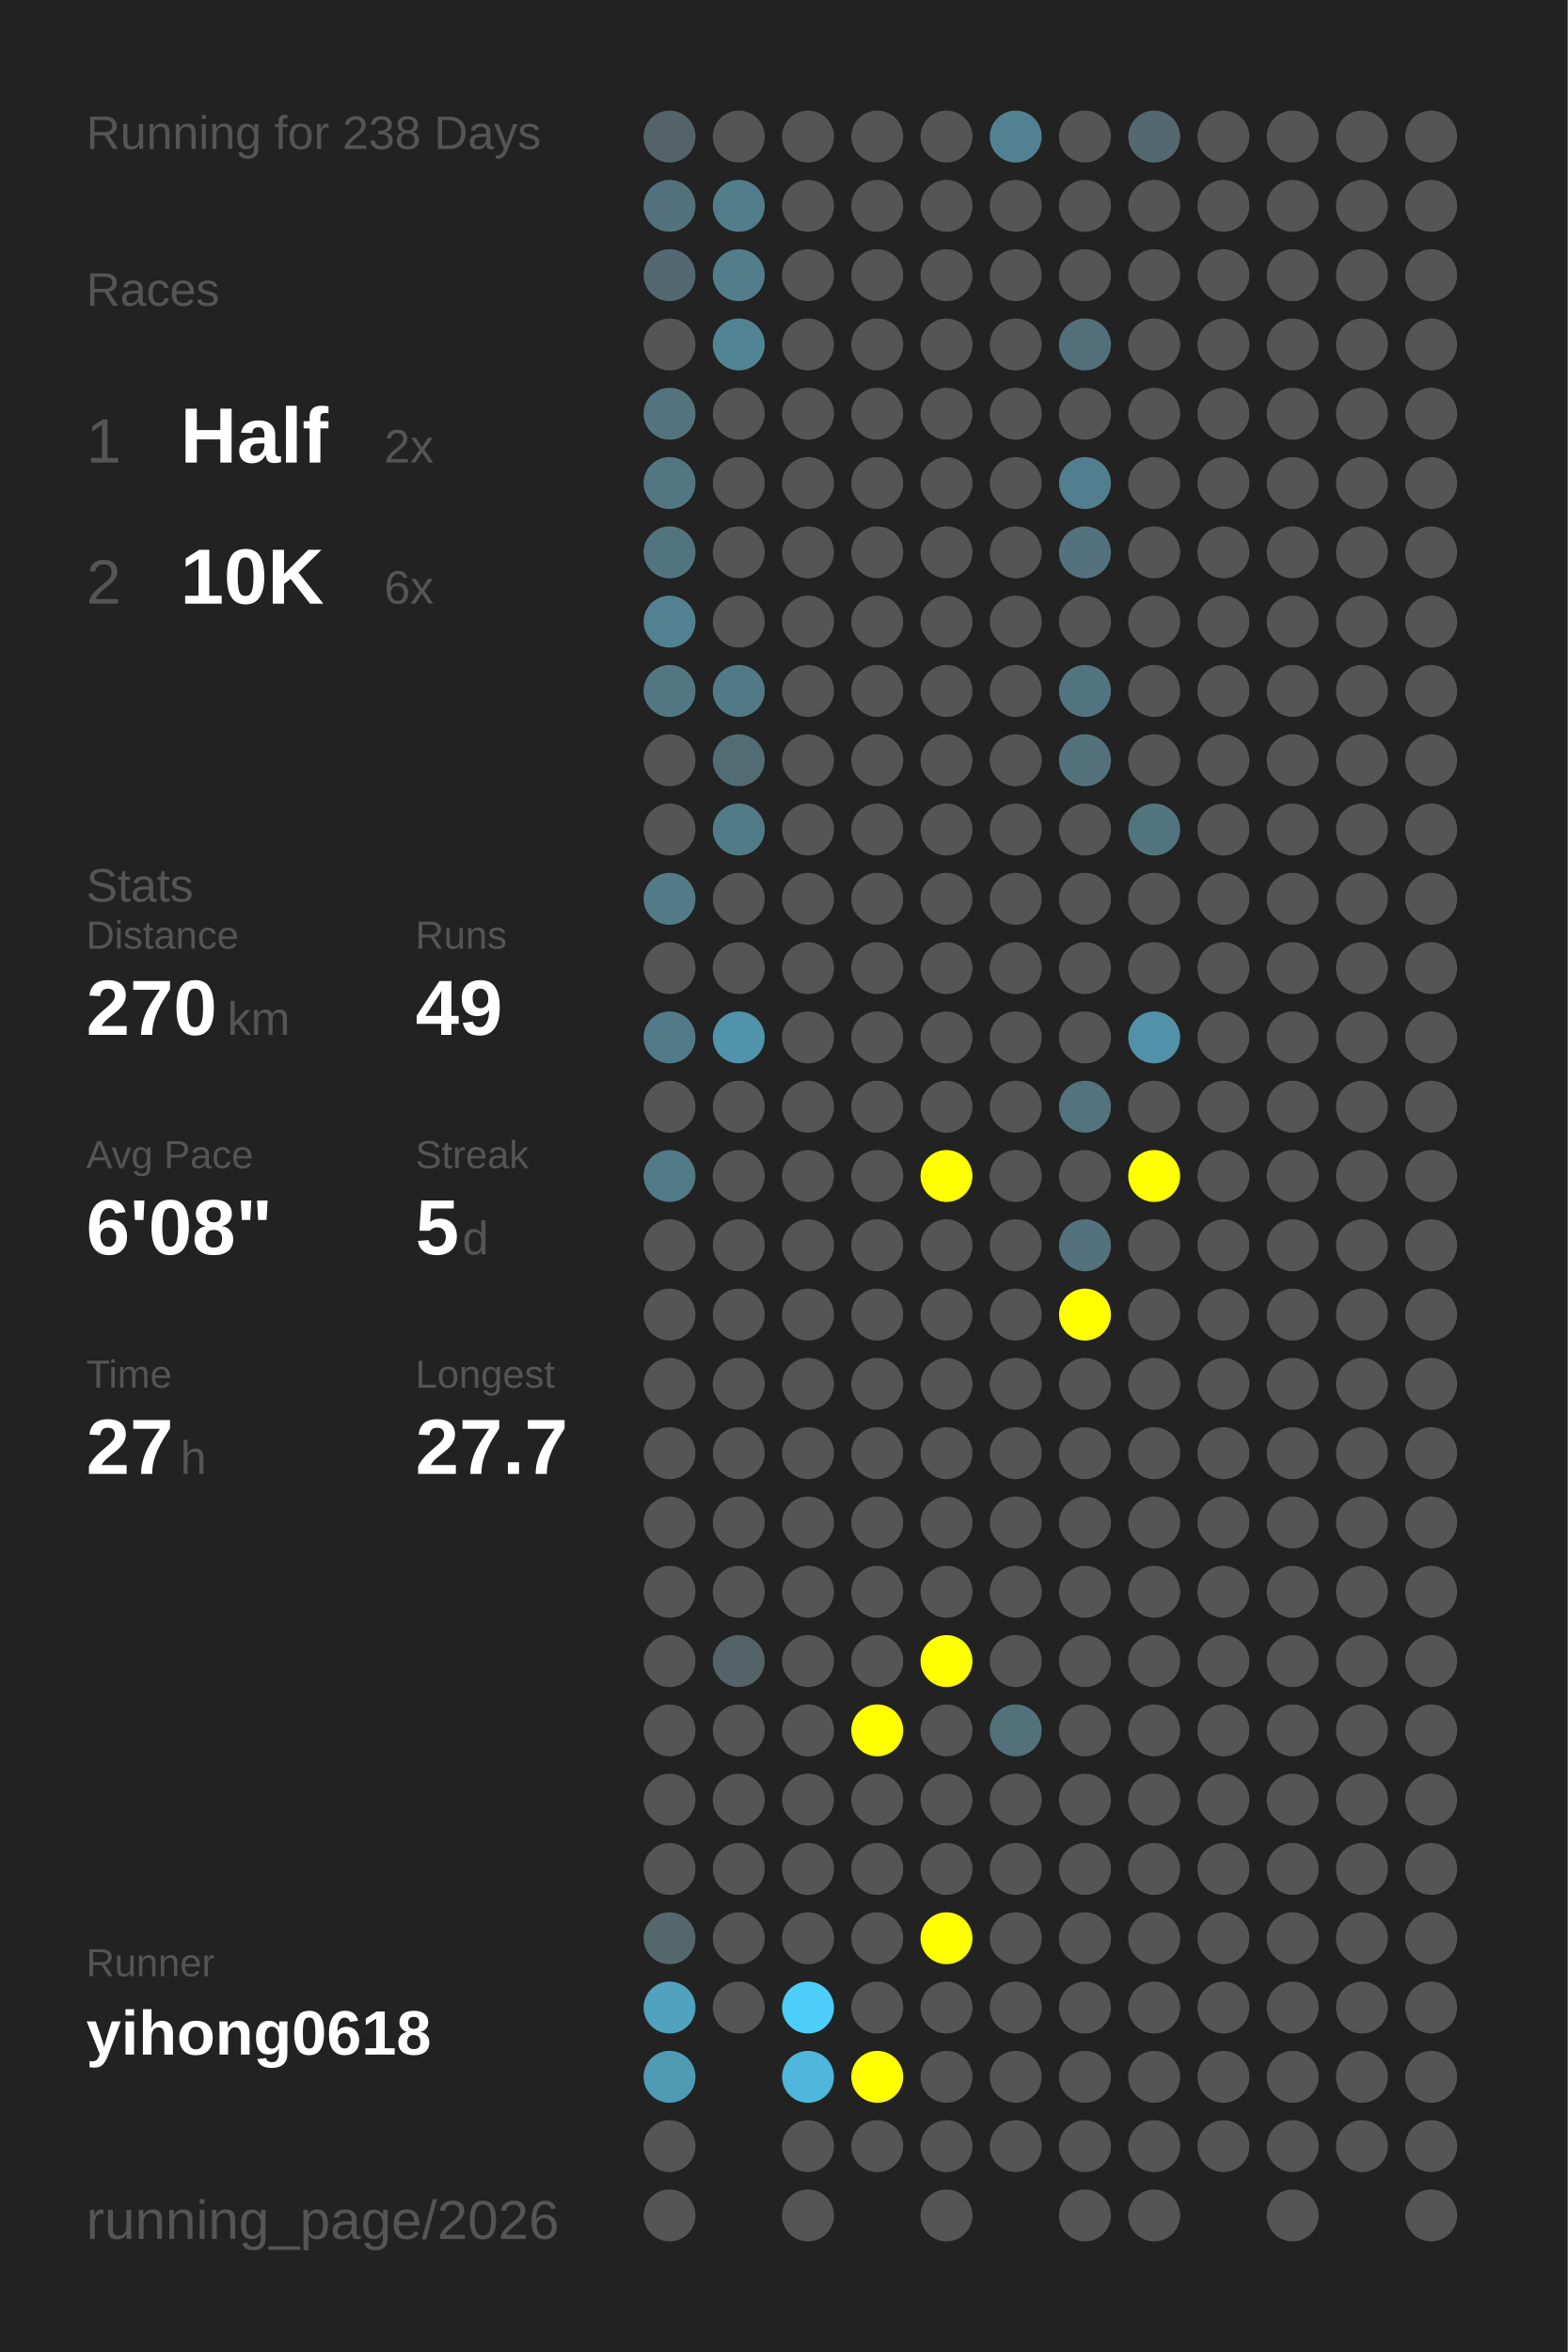
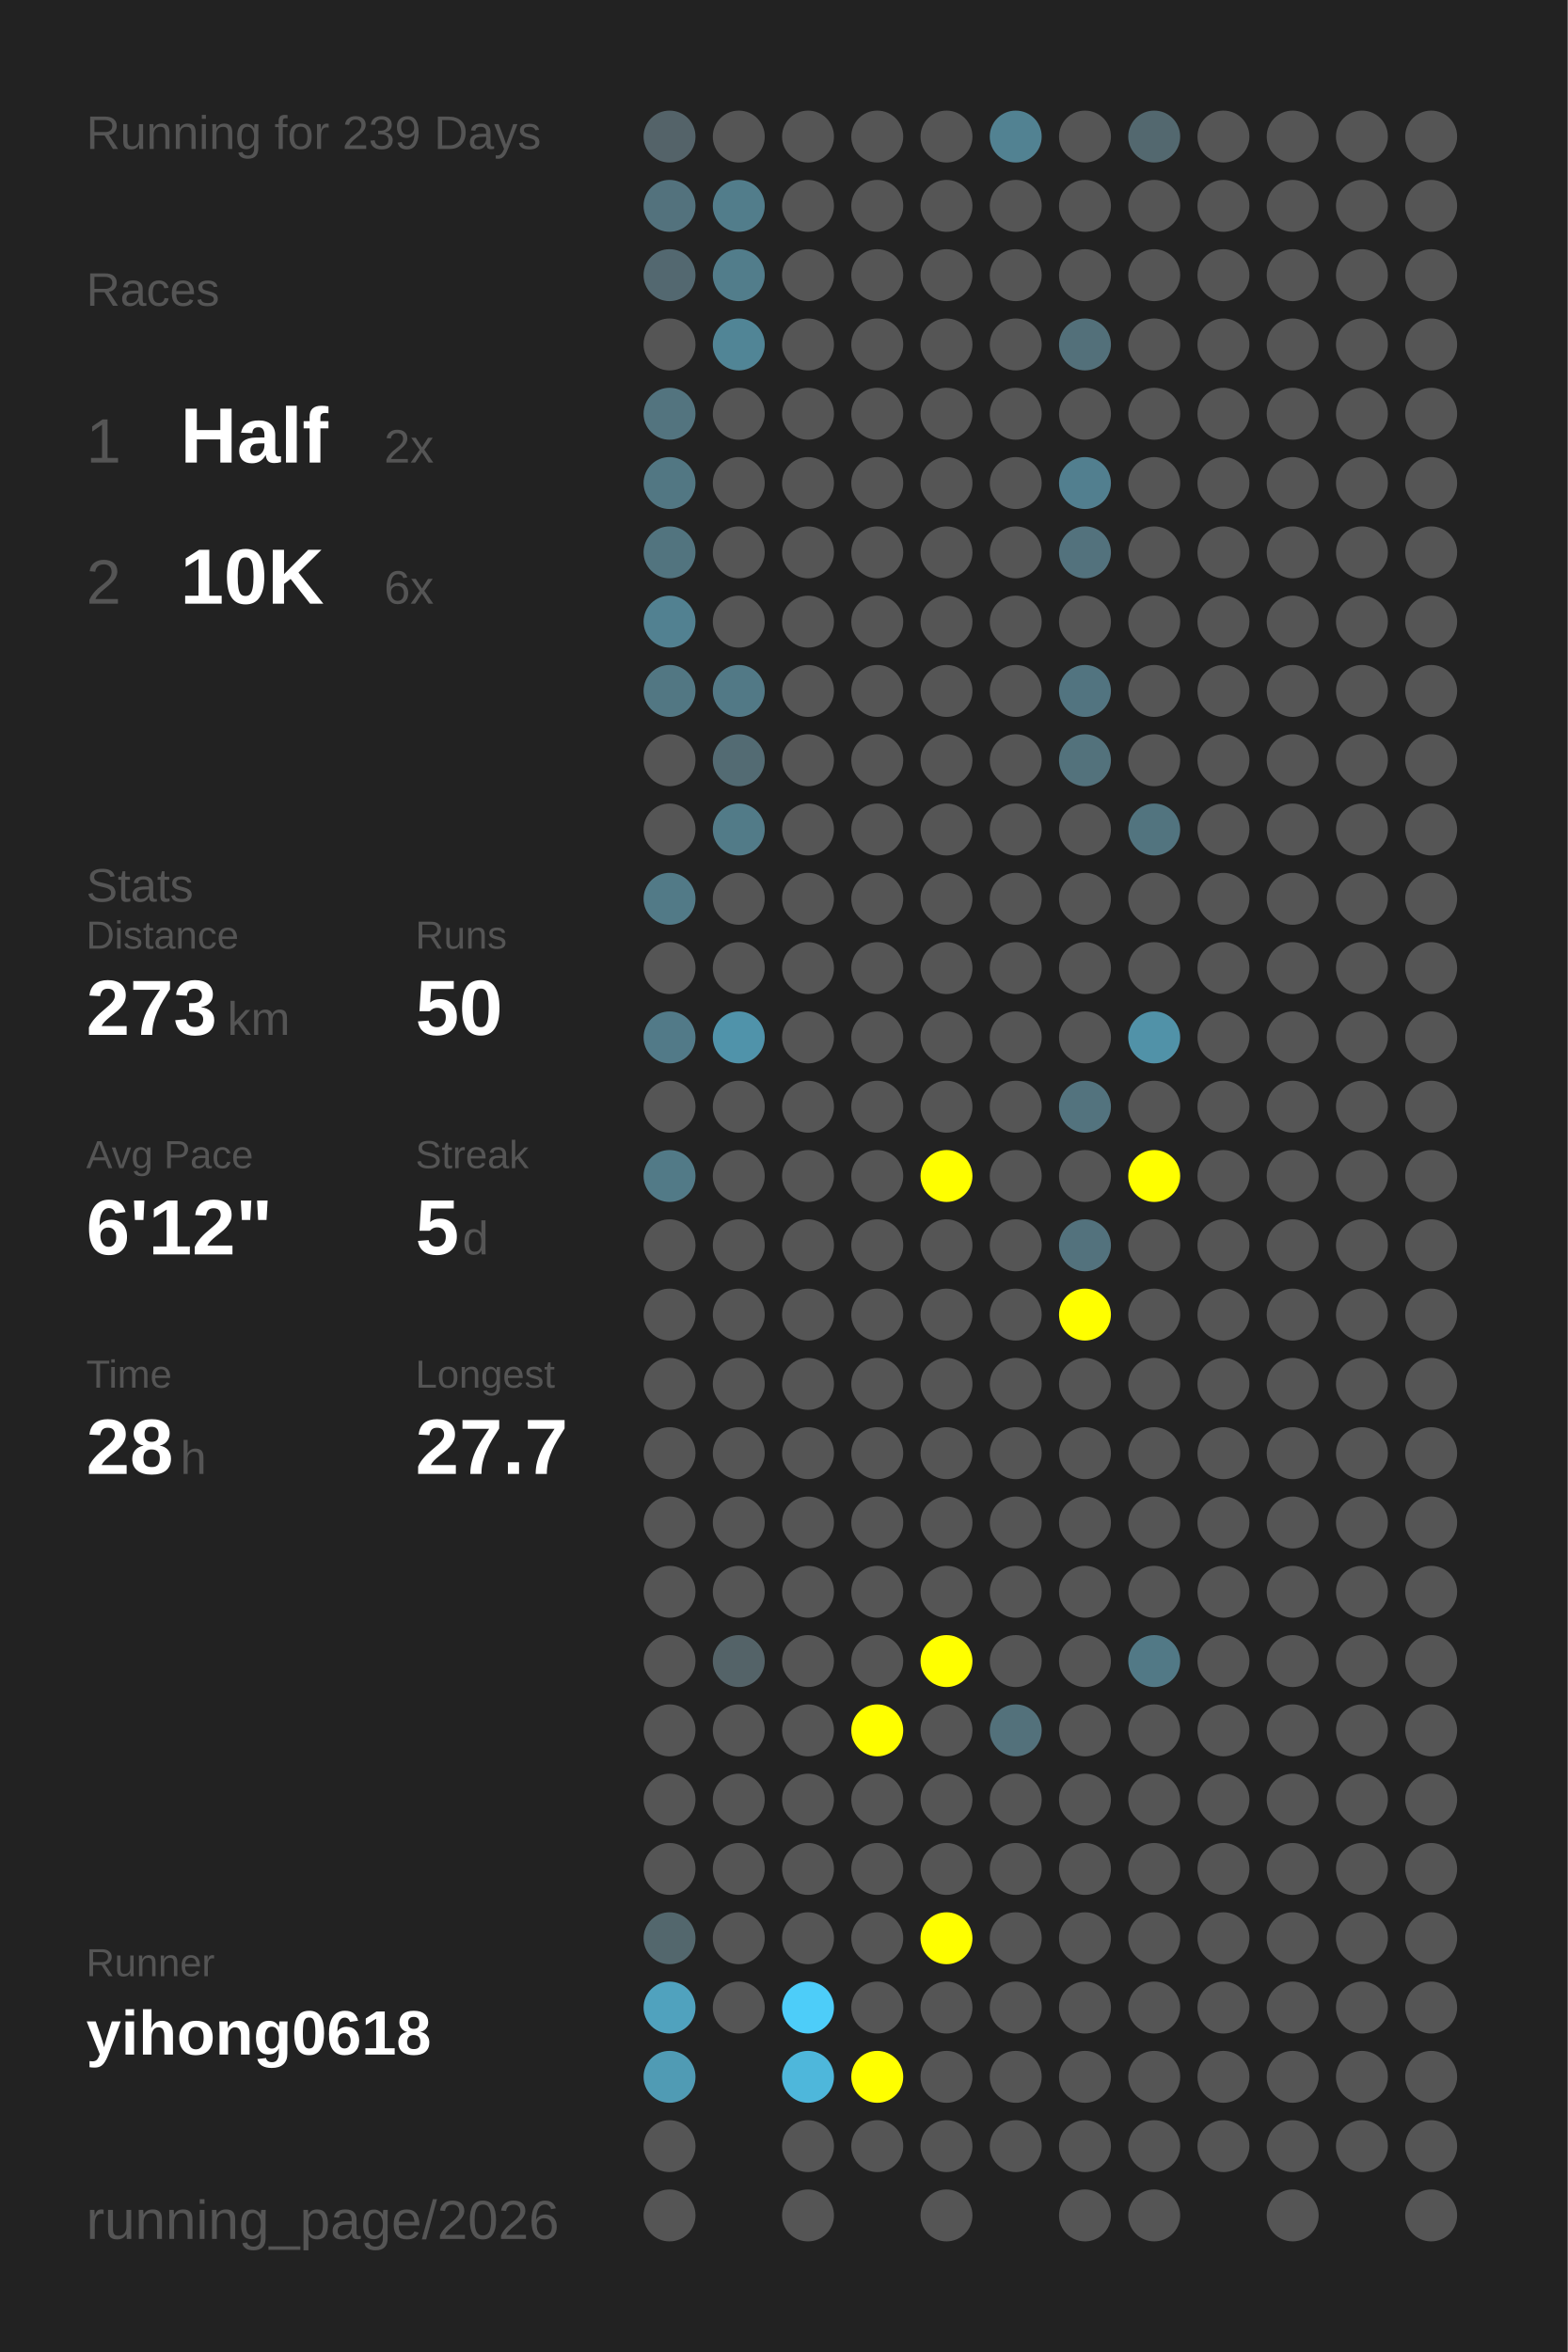
<svg xmlns="http://www.w3.org/2000/svg" baseProfile="full" height="300mm" version="1.1" viewBox="0,0,200,300" width="200mm">
  <defs />
  <rect fill="#222222" height="300" width="200" x="0" y="0" />
-   <text fill="#555555" style="font-size:6px; font-family:Arial;" x="11" y="19">Running for 238 Days</text>
+   <text fill="#555555" style="font-size:6px; font-family:Arial;" x="11" y="19">Running for 239 Days</text>
  <text fill="#555555" style="font-size:6px; font-family:Arial;" x="11" y="39">Races</text>
  <text fill="#555555" style="font-size:8px; font-family:Arial;" x="11" y="59">1</text>
  <text fill="#FFFFFF" style="font-size:10px; font-family:Arial; font-weight:bold;" x="23" y="59">Half</text>
  <text fill="#555555" style="font-size:6px; font-family:Arial;" x="49" y="59">2x</text>
  <text fill="#555555" style="font-size:8px; font-family:Arial;" x="11" y="77">2</text>
  <text fill="#FFFFFF" style="font-size:10px; font-family:Arial; font-weight:bold;" x="23" y="77">10K</text>
  <text fill="#555555" style="font-size:6px; font-family:Arial;" x="49" y="77">6x</text>
  <text fill="#555555" style="font-size:6px; font-family:Arial;" x="11" y="115">Stats</text>
  <text fill="#555555" style="font-size:5px; font-family:Arial;" x="11" y="121">Distance</text>
-   <text fill="#FFFFFF" style="font-size:10px; font-family:Arial; font-weight:bold;" x="11" y="132">270</text>
+   <text fill="#FFFFFF" style="font-size:10px; font-family:Arial; font-weight:bold;" x="11" y="132">273</text>
  <text fill="#555555" style="font-size:6px; font-family:Arial;" x="29" y="132">km</text>
  <text fill="#555555" style="font-size:5px; font-family:Arial;" x="53" y="121">Runs</text>
-   <text fill="#FFFFFF" style="font-size:10px; font-family:Arial; font-weight:bold;" x="53" y="132">49</text>
+   <text fill="#FFFFFF" style="font-size:10px; font-family:Arial; font-weight:bold;" x="53" y="132">50</text>
  <text fill="#555555" style="font-size:5px; font-family:Arial;" x="11" y="149">Avg Pace</text>
-   <text fill="#FFFFFF" style="font-size:10px; font-family:Arial; font-weight:bold;" x="11" y="160">6'08"</text>
+   <text fill="#FFFFFF" style="font-size:10px; font-family:Arial; font-weight:bold;" x="11" y="160">6'12"</text>
  <text fill="#555555" style="font-size:5px; font-family:Arial;" x="53" y="149">Streak</text>
  <text fill="#FFFFFF" style="font-size:10px; font-family:Arial; font-weight:bold;" x="53" y="160">5</text>
  <text fill="#555555" style="font-size:6px; font-family:Arial;" x="59" y="160">d</text>
  <text fill="#555555" style="font-size:5px; font-family:Arial;" x="11" y="177">Time</text>
-   <text fill="#FFFFFF" style="font-size:10px; font-family:Arial; font-weight:bold;" x="11" y="188">27</text>
+   <text fill="#FFFFFF" style="font-size:10px; font-family:Arial; font-weight:bold;" x="11" y="188">28</text>
  <text fill="#555555" style="font-size:6px; font-family:Arial;" x="23" y="188">h</text>
  <text fill="#555555" style="font-size:5px; font-family:Arial;" x="53" y="177">Longest</text>
  <text fill="#FFFFFF" style="font-size:10px; font-family:Arial; font-weight:bold;" x="53" y="188">27.7</text>
  <text fill="#555555" style="font-size:5px; font-family:Arial;" x="11" y="252.065">Runner</text>
  <text fill="#FFFFFF" style="font-size:8px; font-family:Arial; font-weight:bold;" x="11" y="262.065">yihong0618</text>
  <text fill="#555555" style="font-size:7px; font-family:Arial;" x="11" y="285.581">running_page/2026</text>
  <circle cx="85.417" cy="17.419" fill="#546369" r="3.312" />
  <circle cx="85.417" cy="26.258" fill="#53727d" r="3.312" />
  <circle cx="85.417" cy="35.097" fill="#536870" r="3.312" />
  <circle cx="85.417" cy="43.935" fill="#555555" r="3.312" />
  <circle cx="85.417" cy="52.774" fill="#53747f" r="3.312" />
  <circle cx="85.417" cy="61.613" fill="#527783" r="3.312" />
  <circle cx="85.417" cy="70.452" fill="#52747f" r="3.312" />
  <circle cx="85.417" cy="79.29" fill="#528191" r="3.312" />
  <circle cx="85.417" cy="88.129" fill="#527783" r="3.312" />
  <circle cx="85.417" cy="96.968" fill="#555555" r="3.312" />
  <circle cx="85.417" cy="105.806" fill="#555555" r="3.312" />
  <circle cx="85.417" cy="114.645" fill="#527a87" r="3.312" />
  <circle cx="85.417" cy="123.484" fill="#555555" r="3.312" />
  <circle cx="85.417" cy="132.323" fill="#527a88" r="3.312" />
  <circle cx="85.417" cy="141.161" fill="#555555" r="3.312" />
  <circle cx="85.417" cy="150" fill="#527a87" r="3.312" />
  <circle cx="85.417" cy="158.839" fill="#555555" r="3.312" />
  <circle cx="85.417" cy="167.677" fill="#555555" r="3.312" />
  <circle cx="85.417" cy="176.516" fill="#555555" r="3.312" />
  <circle cx="85.417" cy="185.355" fill="#555555" r="3.312" />
  <circle cx="85.417" cy="194.194" fill="#555555" r="3.312" />
  <circle cx="85.417" cy="203.032" fill="#555555" r="3.312" />
  <circle cx="85.417" cy="211.871" fill="#555555" r="3.312" />
  <circle cx="85.417" cy="220.71" fill="#555555" r="3.312" />
  <circle cx="85.417" cy="229.548" fill="#555555" r="3.312" />
  <circle cx="85.417" cy="238.387" fill="#555555" r="3.312" />
  <circle cx="85.417" cy="247.226" fill="#53676d" r="3.312" />
  <circle cx="85.417" cy="256.065" fill="#50a2be" r="3.312" />
  <circle cx="85.417" cy="264.903" fill="#509bb4" r="3.312" />
  <circle cx="85.417" cy="273.742" fill="#555555" r="3.312" />
  <circle cx="85.417" cy="282.581" fill="#555555" r="3.312" />
  <circle cx="94.25" cy="17.419" fill="#555555" r="3.312" />
  <circle cx="94.25" cy="26.258" fill="#527d8b" r="3.312" />
  <circle cx="94.25" cy="35.097" fill="#527d8b" r="3.312" />
  <circle cx="94.25" cy="43.935" fill="#518596" r="3.312" />
  <circle cx="94.25" cy="52.774" fill="#555555" r="3.312" />
  <circle cx="94.25" cy="61.613" fill="#555555" r="3.312" />
  <circle cx="94.25" cy="70.452" fill="#555555" r="3.312" />
  <circle cx="94.25" cy="79.29" fill="#555555" r="3.312" />
  <circle cx="94.25" cy="88.129" fill="#527986" r="3.312" />
  <circle cx="94.25" cy="96.968" fill="#536b73" r="3.312" />
  <circle cx="94.25" cy="105.806" fill="#527b88" r="3.312" />
  <circle cx="94.25" cy="114.645" fill="#555555" r="3.312" />
  <circle cx="94.25" cy="123.484" fill="#555555" r="3.312" />
  <circle cx="94.25" cy="132.323" fill="#5093aa" r="3.312" />
  <circle cx="94.25" cy="141.161" fill="#555555" r="3.312" />
  <circle cx="94.25" cy="150" fill="#555555" r="3.312" />
  <circle cx="94.25" cy="158.839" fill="#555555" r="3.312" />
  <circle cx="94.25" cy="167.677" fill="#555555" r="3.312" />
  <circle cx="94.25" cy="176.516" fill="#555555" r="3.312" />
  <circle cx="94.25" cy="185.355" fill="#555555" r="3.312" />
  <circle cx="94.25" cy="194.194" fill="#555555" r="3.312" />
  <circle cx="94.25" cy="203.032" fill="#555555" r="3.312" />
  <circle cx="94.25" cy="211.871" fill="#546368" r="3.312" />
  <circle cx="94.25" cy="220.71" fill="#555555" r="3.312" />
  <circle cx="94.25" cy="229.548" fill="#555555" r="3.312" />
  <circle cx="94.25" cy="238.387" fill="#555555" r="3.312" />
  <circle cx="94.25" cy="247.226" fill="#555555" r="3.312" />
  <circle cx="94.25" cy="256.065" fill="#555555" r="3.312" />
  <circle cx="103.083" cy="17.419" fill="#555555" r="3.312" />
  <circle cx="103.083" cy="26.258" fill="#555555" r="3.312" />
  <circle cx="103.083" cy="35.097" fill="#555555" r="3.312" />
  <circle cx="103.083" cy="43.935" fill="#555555" r="3.312" />
  <circle cx="103.083" cy="52.774" fill="#555555" r="3.312" />
  <circle cx="103.083" cy="61.613" fill="#555555" r="3.312" />
  <circle cx="103.083" cy="70.452" fill="#555555" r="3.312" />
  <circle cx="103.083" cy="79.29" fill="#555555" r="3.312" />
  <circle cx="103.083" cy="88.129" fill="#555555" r="3.312" />
  <circle cx="103.083" cy="96.968" fill="#555555" r="3.312" />
  <circle cx="103.083" cy="105.806" fill="#555555" r="3.312" />
  <circle cx="103.083" cy="114.645" fill="#555555" r="3.312" />
  <circle cx="103.083" cy="123.484" fill="#555555" r="3.312" />
  <circle cx="103.083" cy="132.323" fill="#555555" r="3.312" />
  <circle cx="103.083" cy="141.161" fill="#555555" r="3.312" />
  <circle cx="103.083" cy="150" fill="#555555" r="3.312" />
  <circle cx="103.083" cy="158.839" fill="#555555" r="3.312" />
  <circle cx="103.083" cy="167.677" fill="#555555" r="3.312" />
  <circle cx="103.083" cy="176.516" fill="#555555" r="3.312" />
  <circle cx="103.083" cy="185.355" fill="#555555" r="3.312" />
  <circle cx="103.083" cy="194.194" fill="#555555" r="3.312" />
  <circle cx="103.083" cy="203.032" fill="#555555" r="3.312" />
  <circle cx="103.083" cy="211.871" fill="#555555" r="3.312" />
  <circle cx="103.083" cy="220.71" fill="#555555" r="3.312" />
  <circle cx="103.083" cy="229.548" fill="#555555" r="3.312" />
  <circle cx="103.083" cy="238.387" fill="#555555" r="3.312" />
  <circle cx="103.083" cy="247.226" fill="#555555" r="3.312" />
  <circle cx="103.083" cy="256.065" fill="#4dcdf9" r="3.312" />
  <circle cx="103.083" cy="264.903" fill="#4eb7db" r="3.312" />
  <circle cx="103.083" cy="273.742" fill="#555555" r="3.312" />
  <circle cx="103.083" cy="282.581" fill="#555555" r="3.312" />
  <circle cx="111.917" cy="17.419" fill="#555555" r="3.312" />
  <circle cx="111.917" cy="26.258" fill="#555555" r="3.312" />
  <circle cx="111.917" cy="35.097" fill="#555555" r="3.312" />
  <circle cx="111.917" cy="43.935" fill="#555555" r="3.312" />
  <circle cx="111.917" cy="52.774" fill="#555555" r="3.312" />
  <circle cx="111.917" cy="61.613" fill="#555555" r="3.312" />
  <circle cx="111.917" cy="70.452" fill="#555555" r="3.312" />
  <circle cx="111.917" cy="79.29" fill="#555555" r="3.312" />
  <circle cx="111.917" cy="88.129" fill="#555555" r="3.312" />
  <circle cx="111.917" cy="96.968" fill="#555555" r="3.312" />
  <circle cx="111.917" cy="105.806" fill="#555555" r="3.312" />
  <circle cx="111.917" cy="114.645" fill="#555555" r="3.312" />
  <circle cx="111.917" cy="123.484" fill="#555555" r="3.312" />
  <circle cx="111.917" cy="132.323" fill="#555555" r="3.312" />
  <circle cx="111.917" cy="141.161" fill="#555555" r="3.312" />
  <circle cx="111.917" cy="150" fill="#555555" r="3.312" />
  <circle cx="111.917" cy="158.839" fill="#555555" r="3.312" />
  <circle cx="111.917" cy="167.677" fill="#555555" r="3.312" />
  <circle cx="111.917" cy="176.516" fill="#555555" r="3.312" />
  <circle cx="111.917" cy="185.355" fill="#555555" r="3.312" />
  <circle cx="111.917" cy="194.194" fill="#555555" r="3.312" />
  <circle cx="111.917" cy="203.032" fill="#555555" r="3.312" />
  <circle cx="111.917" cy="211.871" fill="#555555" r="3.312" />
  <circle cx="111.917" cy="220.71" fill="#FFFF00" r="3.312" />
  <circle cx="111.917" cy="229.548" fill="#555555" r="3.312" />
  <circle cx="111.917" cy="238.387" fill="#555555" r="3.312" />
  <circle cx="111.917" cy="247.226" fill="#555555" r="3.312" />
  <circle cx="111.917" cy="256.065" fill="#555555" r="3.312" />
  <circle cx="111.917" cy="264.903" fill="#FFFF00" r="3.312" />
  <circle cx="111.917" cy="273.742" fill="#555555" r="3.312" />
  <circle cx="120.75" cy="17.419" fill="#555555" r="3.312" />
  <circle cx="120.75" cy="26.258" fill="#555555" r="3.312" />
  <circle cx="120.75" cy="35.097" fill="#555555" r="3.312" />
  <circle cx="120.75" cy="43.935" fill="#555555" r="3.312" />
  <circle cx="120.75" cy="52.774" fill="#555555" r="3.312" />
  <circle cx="120.75" cy="61.613" fill="#555555" r="3.312" />
  <circle cx="120.75" cy="70.452" fill="#555555" r="3.312" />
  <circle cx="120.75" cy="79.29" fill="#555555" r="3.312" />
  <circle cx="120.75" cy="88.129" fill="#555555" r="3.312" />
  <circle cx="120.75" cy="96.968" fill="#555555" r="3.312" />
  <circle cx="120.75" cy="105.806" fill="#555555" r="3.312" />
  <circle cx="120.75" cy="114.645" fill="#555555" r="3.312" />
  <circle cx="120.75" cy="123.484" fill="#555555" r="3.312" />
  <circle cx="120.75" cy="132.323" fill="#555555" r="3.312" />
  <circle cx="120.75" cy="141.161" fill="#555555" r="3.312" />
  <circle cx="120.75" cy="150" fill="#FFFF00" r="3.312" />
  <circle cx="120.75" cy="158.839" fill="#555555" r="3.312" />
  <circle cx="120.75" cy="167.677" fill="#555555" r="3.312" />
  <circle cx="120.75" cy="176.516" fill="#555555" r="3.312" />
  <circle cx="120.75" cy="185.355" fill="#555555" r="3.312" />
  <circle cx="120.75" cy="194.194" fill="#555555" r="3.312" />
  <circle cx="120.75" cy="203.032" fill="#555555" r="3.312" />
  <circle cx="120.75" cy="211.871" fill="#FFFF00" r="3.312" />
  <circle cx="120.75" cy="220.71" fill="#555555" r="3.312" />
  <circle cx="120.75" cy="229.548" fill="#555555" r="3.312" />
  <circle cx="120.75" cy="238.387" fill="#555555" r="3.312" />
  <circle cx="120.75" cy="247.226" fill="#FFFF00" r="3.312" />
  <circle cx="120.75" cy="256.065" fill="#555555" r="3.312" />
  <circle cx="120.75" cy="264.903" fill="#555555" r="3.312" />
  <circle cx="120.75" cy="273.742" fill="#555555" r="3.312" />
  <circle cx="120.75" cy="282.581" fill="#555555" r="3.312" />
  <circle cx="129.583" cy="17.419" fill="#528292" r="3.312" />
  <circle cx="129.583" cy="26.258" fill="#555555" r="3.312" />
  <circle cx="129.583" cy="35.097" fill="#555555" r="3.312" />
  <circle cx="129.583" cy="43.935" fill="#555555" r="3.312" />
  <circle cx="129.583" cy="52.774" fill="#555555" r="3.312" />
  <circle cx="129.583" cy="61.613" fill="#555555" r="3.312" />
  <circle cx="129.583" cy="70.452" fill="#555555" r="3.312" />
  <circle cx="129.583" cy="79.29" fill="#555555" r="3.312" />
  <circle cx="129.583" cy="88.129" fill="#555555" r="3.312" />
  <circle cx="129.583" cy="96.968" fill="#555555" r="3.312" />
  <circle cx="129.583" cy="105.806" fill="#555555" r="3.312" />
  <circle cx="129.583" cy="114.645" fill="#555555" r="3.312" />
  <circle cx="129.583" cy="123.484" fill="#555555" r="3.312" />
  <circle cx="129.583" cy="132.323" fill="#555555" r="3.312" />
  <circle cx="129.583" cy="141.161" fill="#555555" r="3.312" />
  <circle cx="129.583" cy="150" fill="#555555" r="3.312" />
  <circle cx="129.583" cy="158.839" fill="#555555" r="3.312" />
  <circle cx="129.583" cy="167.677" fill="#555555" r="3.312" />
  <circle cx="129.583" cy="176.516" fill="#555555" r="3.312" />
  <circle cx="129.583" cy="185.355" fill="#555555" r="3.312" />
  <circle cx="129.583" cy="194.194" fill="#555555" r="3.312" />
  <circle cx="129.583" cy="203.032" fill="#555555" r="3.312" />
  <circle cx="129.583" cy="211.871" fill="#555555" r="3.312" />
  <circle cx="129.583" cy="220.71" fill="#53717b" r="3.312" />
  <circle cx="129.583" cy="229.548" fill="#555555" r="3.312" />
  <circle cx="129.583" cy="238.387" fill="#555555" r="3.312" />
  <circle cx="129.583" cy="247.226" fill="#555555" r="3.312" />
  <circle cx="129.583" cy="256.065" fill="#555555" r="3.312" />
  <circle cx="129.583" cy="264.903" fill="#555555" r="3.312" />
  <circle cx="129.583" cy="273.742" fill="#555555" r="3.312" />
  <circle cx="138.417" cy="17.419" fill="#555555" r="3.312" />
  <circle cx="138.417" cy="26.258" fill="#555555" r="3.312" />
  <circle cx="138.417" cy="35.097" fill="#555555" r="3.312" />
  <circle cx="138.417" cy="43.935" fill="#53707a" r="3.312" />
  <circle cx="138.417" cy="52.774" fill="#555555" r="3.312" />
  <circle cx="138.417" cy="61.613" fill="#527f8f" r="3.312" />
  <circle cx="138.417" cy="70.452" fill="#53727d" r="3.312" />
  <circle cx="138.417" cy="79.29" fill="#555555" r="3.312" />
  <circle cx="138.417" cy="88.129" fill="#527480" r="3.312" />
  <circle cx="138.417" cy="96.968" fill="#53727c" r="3.312" />
  <circle cx="138.417" cy="105.806" fill="#555555" r="3.312" />
  <circle cx="138.417" cy="114.645" fill="#555555" r="3.312" />
  <circle cx="138.417" cy="123.484" fill="#555555" r="3.312" />
  <circle cx="138.417" cy="132.323" fill="#555555" r="3.312" />
  <circle cx="138.417" cy="141.161" fill="#53737e" r="3.312" />
  <circle cx="138.417" cy="150" fill="#555555" r="3.312" />
  <circle cx="138.417" cy="158.839" fill="#53727d" r="3.312" />
  <circle cx="138.417" cy="167.677" fill="#FFFF00" r="3.312" />
  <circle cx="138.417" cy="176.516" fill="#555555" r="3.312" />
  <circle cx="138.417" cy="185.355" fill="#555555" r="3.312" />
  <circle cx="138.417" cy="194.194" fill="#555555" r="3.312" />
  <circle cx="138.417" cy="203.032" fill="#555555" r="3.312" />
  <circle cx="138.417" cy="211.871" fill="#555555" r="3.312" />
  <circle cx="138.417" cy="220.71" fill="#555555" r="3.312" />
  <circle cx="138.417" cy="229.548" fill="#555555" r="3.312" />
  <circle cx="138.417" cy="238.387" fill="#555555" r="3.312" />
  <circle cx="138.417" cy="247.226" fill="#555555" r="3.312" />
  <circle cx="138.417" cy="256.065" fill="#555555" r="3.312" />
  <circle cx="138.417" cy="264.903" fill="#555555" r="3.312" />
  <circle cx="138.417" cy="273.742" fill="#555555" r="3.312" />
  <circle cx="138.417" cy="282.581" fill="#555555" r="3.312" />
  <circle cx="147.25" cy="17.419" fill="#53686f" r="3.312" />
  <circle cx="147.25" cy="26.258" fill="#555555" r="3.312" />
  <circle cx="147.25" cy="35.097" fill="#555555" r="3.312" />
  <circle cx="147.25" cy="43.935" fill="#555555" r="3.312" />
  <circle cx="147.25" cy="52.774" fill="#555555" r="3.312" />
  <circle cx="147.25" cy="61.613" fill="#555555" r="3.312" />
  <circle cx="147.25" cy="70.452" fill="#555555" r="3.312" />
  <circle cx="147.25" cy="79.29" fill="#555555" r="3.312" />
  <circle cx="147.25" cy="88.129" fill="#555555" r="3.312" />
  <circle cx="147.25" cy="96.968" fill="#555555" r="3.312" />
  <circle cx="147.25" cy="105.806" fill="#52747f" r="3.312" />
  <circle cx="147.25" cy="114.645" fill="#555555" r="3.312" />
  <circle cx="147.25" cy="123.484" fill="#555555" r="3.312" />
  <circle cx="147.25" cy="132.323" fill="#5192a8" r="3.312" />
  <circle cx="147.25" cy="141.161" fill="#555555" r="3.312" />
  <circle cx="147.25" cy="150" fill="#FFFF00" r="3.312" />
  <circle cx="147.25" cy="158.839" fill="#555555" r="3.312" />
  <circle cx="147.25" cy="167.677" fill="#555555" r="3.312" />
  <circle cx="147.25" cy="176.516" fill="#555555" r="3.312" />
  <circle cx="147.25" cy="185.355" fill="#555555" r="3.312" />
  <circle cx="147.25" cy="194.194" fill="#555555" r="3.312" />
  <circle cx="147.25" cy="203.032" fill="#555555" r="3.312" />
-   <circle cx="147.25" cy="211.871" fill="#555555" r="3.312" />
+   <circle cx="147.25" cy="211.871" fill="#527986" r="3.312" />
  <circle cx="147.25" cy="220.71" fill="#555555" r="3.312" />
  <circle cx="147.25" cy="229.548" fill="#555555" r="3.312" />
  <circle cx="147.25" cy="238.387" fill="#555555" r="3.312" />
  <circle cx="147.25" cy="247.226" fill="#555555" r="3.312" />
  <circle cx="147.25" cy="256.065" fill="#555555" r="3.312" />
  <circle cx="147.25" cy="264.903" fill="#555555" r="3.312" />
  <circle cx="147.25" cy="273.742" fill="#555555" r="3.312" />
  <circle cx="147.25" cy="282.581" fill="#555555" r="3.312" />
  <circle cx="156.083" cy="17.419" fill="#555555" r="3.312" />
  <circle cx="156.083" cy="26.258" fill="#555555" r="3.312" />
  <circle cx="156.083" cy="35.097" fill="#555555" r="3.312" />
  <circle cx="156.083" cy="43.935" fill="#555555" r="3.312" />
  <circle cx="156.083" cy="52.774" fill="#555555" r="3.312" />
  <circle cx="156.083" cy="61.613" fill="#555555" r="3.312" />
  <circle cx="156.083" cy="70.452" fill="#555555" r="3.312" />
  <circle cx="156.083" cy="79.29" fill="#555555" r="3.312" />
  <circle cx="156.083" cy="88.129" fill="#555555" r="3.312" />
  <circle cx="156.083" cy="96.968" fill="#555555" r="3.312" />
  <circle cx="156.083" cy="105.806" fill="#555555" r="3.312" />
  <circle cx="156.083" cy="114.645" fill="#555555" r="3.312" />
  <circle cx="156.083" cy="123.484" fill="#555555" r="3.312" />
  <circle cx="156.083" cy="132.323" fill="#555555" r="3.312" />
  <circle cx="156.083" cy="141.161" fill="#555555" r="3.312" />
  <circle cx="156.083" cy="150" fill="#555555" r="3.312" />
  <circle cx="156.083" cy="158.839" fill="#555555" r="3.312" />
  <circle cx="156.083" cy="167.677" fill="#555555" r="3.312" />
  <circle cx="156.083" cy="176.516" fill="#555555" r="3.312" />
  <circle cx="156.083" cy="185.355" fill="#555555" r="3.312" />
  <circle cx="156.083" cy="194.194" fill="#555555" r="3.312" />
  <circle cx="156.083" cy="203.032" fill="#555555" r="3.312" />
  <circle cx="156.083" cy="211.871" fill="#555555" r="3.312" />
  <circle cx="156.083" cy="220.71" fill="#555555" r="3.312" />
  <circle cx="156.083" cy="229.548" fill="#555555" r="3.312" />
  <circle cx="156.083" cy="238.387" fill="#555555" r="3.312" />
  <circle cx="156.083" cy="247.226" fill="#555555" r="3.312" />
  <circle cx="156.083" cy="256.065" fill="#555555" r="3.312" />
  <circle cx="156.083" cy="264.903" fill="#555555" r="3.312" />
  <circle cx="156.083" cy="273.742" fill="#555555" r="3.312" />
  <circle cx="164.917" cy="17.419" fill="#555555" r="3.312" />
  <circle cx="164.917" cy="26.258" fill="#555555" r="3.312" />
  <circle cx="164.917" cy="35.097" fill="#555555" r="3.312" />
  <circle cx="164.917" cy="43.935" fill="#555555" r="3.312" />
  <circle cx="164.917" cy="52.774" fill="#555555" r="3.312" />
  <circle cx="164.917" cy="61.613" fill="#555555" r="3.312" />
  <circle cx="164.917" cy="70.452" fill="#555555" r="3.312" />
  <circle cx="164.917" cy="79.29" fill="#555555" r="3.312" />
  <circle cx="164.917" cy="88.129" fill="#555555" r="3.312" />
  <circle cx="164.917" cy="96.968" fill="#555555" r="3.312" />
  <circle cx="164.917" cy="105.806" fill="#555555" r="3.312" />
  <circle cx="164.917" cy="114.645" fill="#555555" r="3.312" />
  <circle cx="164.917" cy="123.484" fill="#555555" r="3.312" />
  <circle cx="164.917" cy="132.323" fill="#555555" r="3.312" />
  <circle cx="164.917" cy="141.161" fill="#555555" r="3.312" />
  <circle cx="164.917" cy="150" fill="#555555" r="3.312" />
  <circle cx="164.917" cy="158.839" fill="#555555" r="3.312" />
  <circle cx="164.917" cy="167.677" fill="#555555" r="3.312" />
  <circle cx="164.917" cy="176.516" fill="#555555" r="3.312" />
  <circle cx="164.917" cy="185.355" fill="#555555" r="3.312" />
  <circle cx="164.917" cy="194.194" fill="#555555" r="3.312" />
  <circle cx="164.917" cy="203.032" fill="#555555" r="3.312" />
  <circle cx="164.917" cy="211.871" fill="#555555" r="3.312" />
  <circle cx="164.917" cy="220.71" fill="#555555" r="3.312" />
  <circle cx="164.917" cy="229.548" fill="#555555" r="3.312" />
  <circle cx="164.917" cy="238.387" fill="#555555" r="3.312" />
  <circle cx="164.917" cy="247.226" fill="#555555" r="3.312" />
  <circle cx="164.917" cy="256.065" fill="#555555" r="3.312" />
  <circle cx="164.917" cy="264.903" fill="#555555" r="3.312" />
  <circle cx="164.917" cy="273.742" fill="#555555" r="3.312" />
  <circle cx="164.917" cy="282.581" fill="#555555" r="3.312" />
  <circle cx="173.75" cy="17.419" fill="#555555" r="3.312" />
  <circle cx="173.75" cy="26.258" fill="#555555" r="3.312" />
  <circle cx="173.75" cy="35.097" fill="#555555" r="3.312" />
  <circle cx="173.75" cy="43.935" fill="#555555" r="3.312" />
  <circle cx="173.75" cy="52.774" fill="#555555" r="3.312" />
  <circle cx="173.75" cy="61.613" fill="#555555" r="3.312" />
  <circle cx="173.75" cy="70.452" fill="#555555" r="3.312" />
  <circle cx="173.75" cy="79.29" fill="#555555" r="3.312" />
  <circle cx="173.75" cy="88.129" fill="#555555" r="3.312" />
  <circle cx="173.75" cy="96.968" fill="#555555" r="3.312" />
  <circle cx="173.75" cy="105.806" fill="#555555" r="3.312" />
  <circle cx="173.75" cy="114.645" fill="#555555" r="3.312" />
  <circle cx="173.75" cy="123.484" fill="#555555" r="3.312" />
  <circle cx="173.75" cy="132.323" fill="#555555" r="3.312" />
  <circle cx="173.75" cy="141.161" fill="#555555" r="3.312" />
  <circle cx="173.75" cy="150" fill="#555555" r="3.312" />
  <circle cx="173.75" cy="158.839" fill="#555555" r="3.312" />
  <circle cx="173.75" cy="167.677" fill="#555555" r="3.312" />
  <circle cx="173.75" cy="176.516" fill="#555555" r="3.312" />
  <circle cx="173.75" cy="185.355" fill="#555555" r="3.312" />
  <circle cx="173.75" cy="194.194" fill="#555555" r="3.312" />
  <circle cx="173.75" cy="203.032" fill="#555555" r="3.312" />
  <circle cx="173.75" cy="211.871" fill="#555555" r="3.312" />
  <circle cx="173.75" cy="220.71" fill="#555555" r="3.312" />
  <circle cx="173.75" cy="229.548" fill="#555555" r="3.312" />
  <circle cx="173.75" cy="238.387" fill="#555555" r="3.312" />
  <circle cx="173.75" cy="247.226" fill="#555555" r="3.312" />
  <circle cx="173.75" cy="256.065" fill="#555555" r="3.312" />
  <circle cx="173.75" cy="264.903" fill="#555555" r="3.312" />
  <circle cx="173.75" cy="273.742" fill="#555555" r="3.312" />
  <circle cx="182.583" cy="17.419" fill="#555555" r="3.312" />
  <circle cx="182.583" cy="26.258" fill="#555555" r="3.312" />
  <circle cx="182.583" cy="35.097" fill="#555555" r="3.312" />
  <circle cx="182.583" cy="43.935" fill="#555555" r="3.312" />
  <circle cx="182.583" cy="52.774" fill="#555555" r="3.312" />
  <circle cx="182.583" cy="61.613" fill="#555555" r="3.312" />
  <circle cx="182.583" cy="70.452" fill="#555555" r="3.312" />
  <circle cx="182.583" cy="79.29" fill="#555555" r="3.312" />
  <circle cx="182.583" cy="88.129" fill="#555555" r="3.312" />
  <circle cx="182.583" cy="96.968" fill="#555555" r="3.312" />
  <circle cx="182.583" cy="105.806" fill="#555555" r="3.312" />
  <circle cx="182.583" cy="114.645" fill="#555555" r="3.312" />
  <circle cx="182.583" cy="123.484" fill="#555555" r="3.312" />
  <circle cx="182.583" cy="132.323" fill="#555555" r="3.312" />
  <circle cx="182.583" cy="141.161" fill="#555555" r="3.312" />
  <circle cx="182.583" cy="150" fill="#555555" r="3.312" />
  <circle cx="182.583" cy="158.839" fill="#555555" r="3.312" />
  <circle cx="182.583" cy="167.677" fill="#555555" r="3.312" />
  <circle cx="182.583" cy="176.516" fill="#555555" r="3.312" />
  <circle cx="182.583" cy="185.355" fill="#555555" r="3.312" />
  <circle cx="182.583" cy="194.194" fill="#555555" r="3.312" />
  <circle cx="182.583" cy="203.032" fill="#555555" r="3.312" />
  <circle cx="182.583" cy="211.871" fill="#555555" r="3.312" />
  <circle cx="182.583" cy="220.71" fill="#555555" r="3.312" />
  <circle cx="182.583" cy="229.548" fill="#555555" r="3.312" />
  <circle cx="182.583" cy="238.387" fill="#555555" r="3.312" />
  <circle cx="182.583" cy="247.226" fill="#555555" r="3.312" />
  <circle cx="182.583" cy="256.065" fill="#555555" r="3.312" />
  <circle cx="182.583" cy="264.903" fill="#555555" r="3.312" />
  <circle cx="182.583" cy="273.742" fill="#555555" r="3.312" />
  <circle cx="182.583" cy="282.581" fill="#555555" r="3.312" />
</svg>
